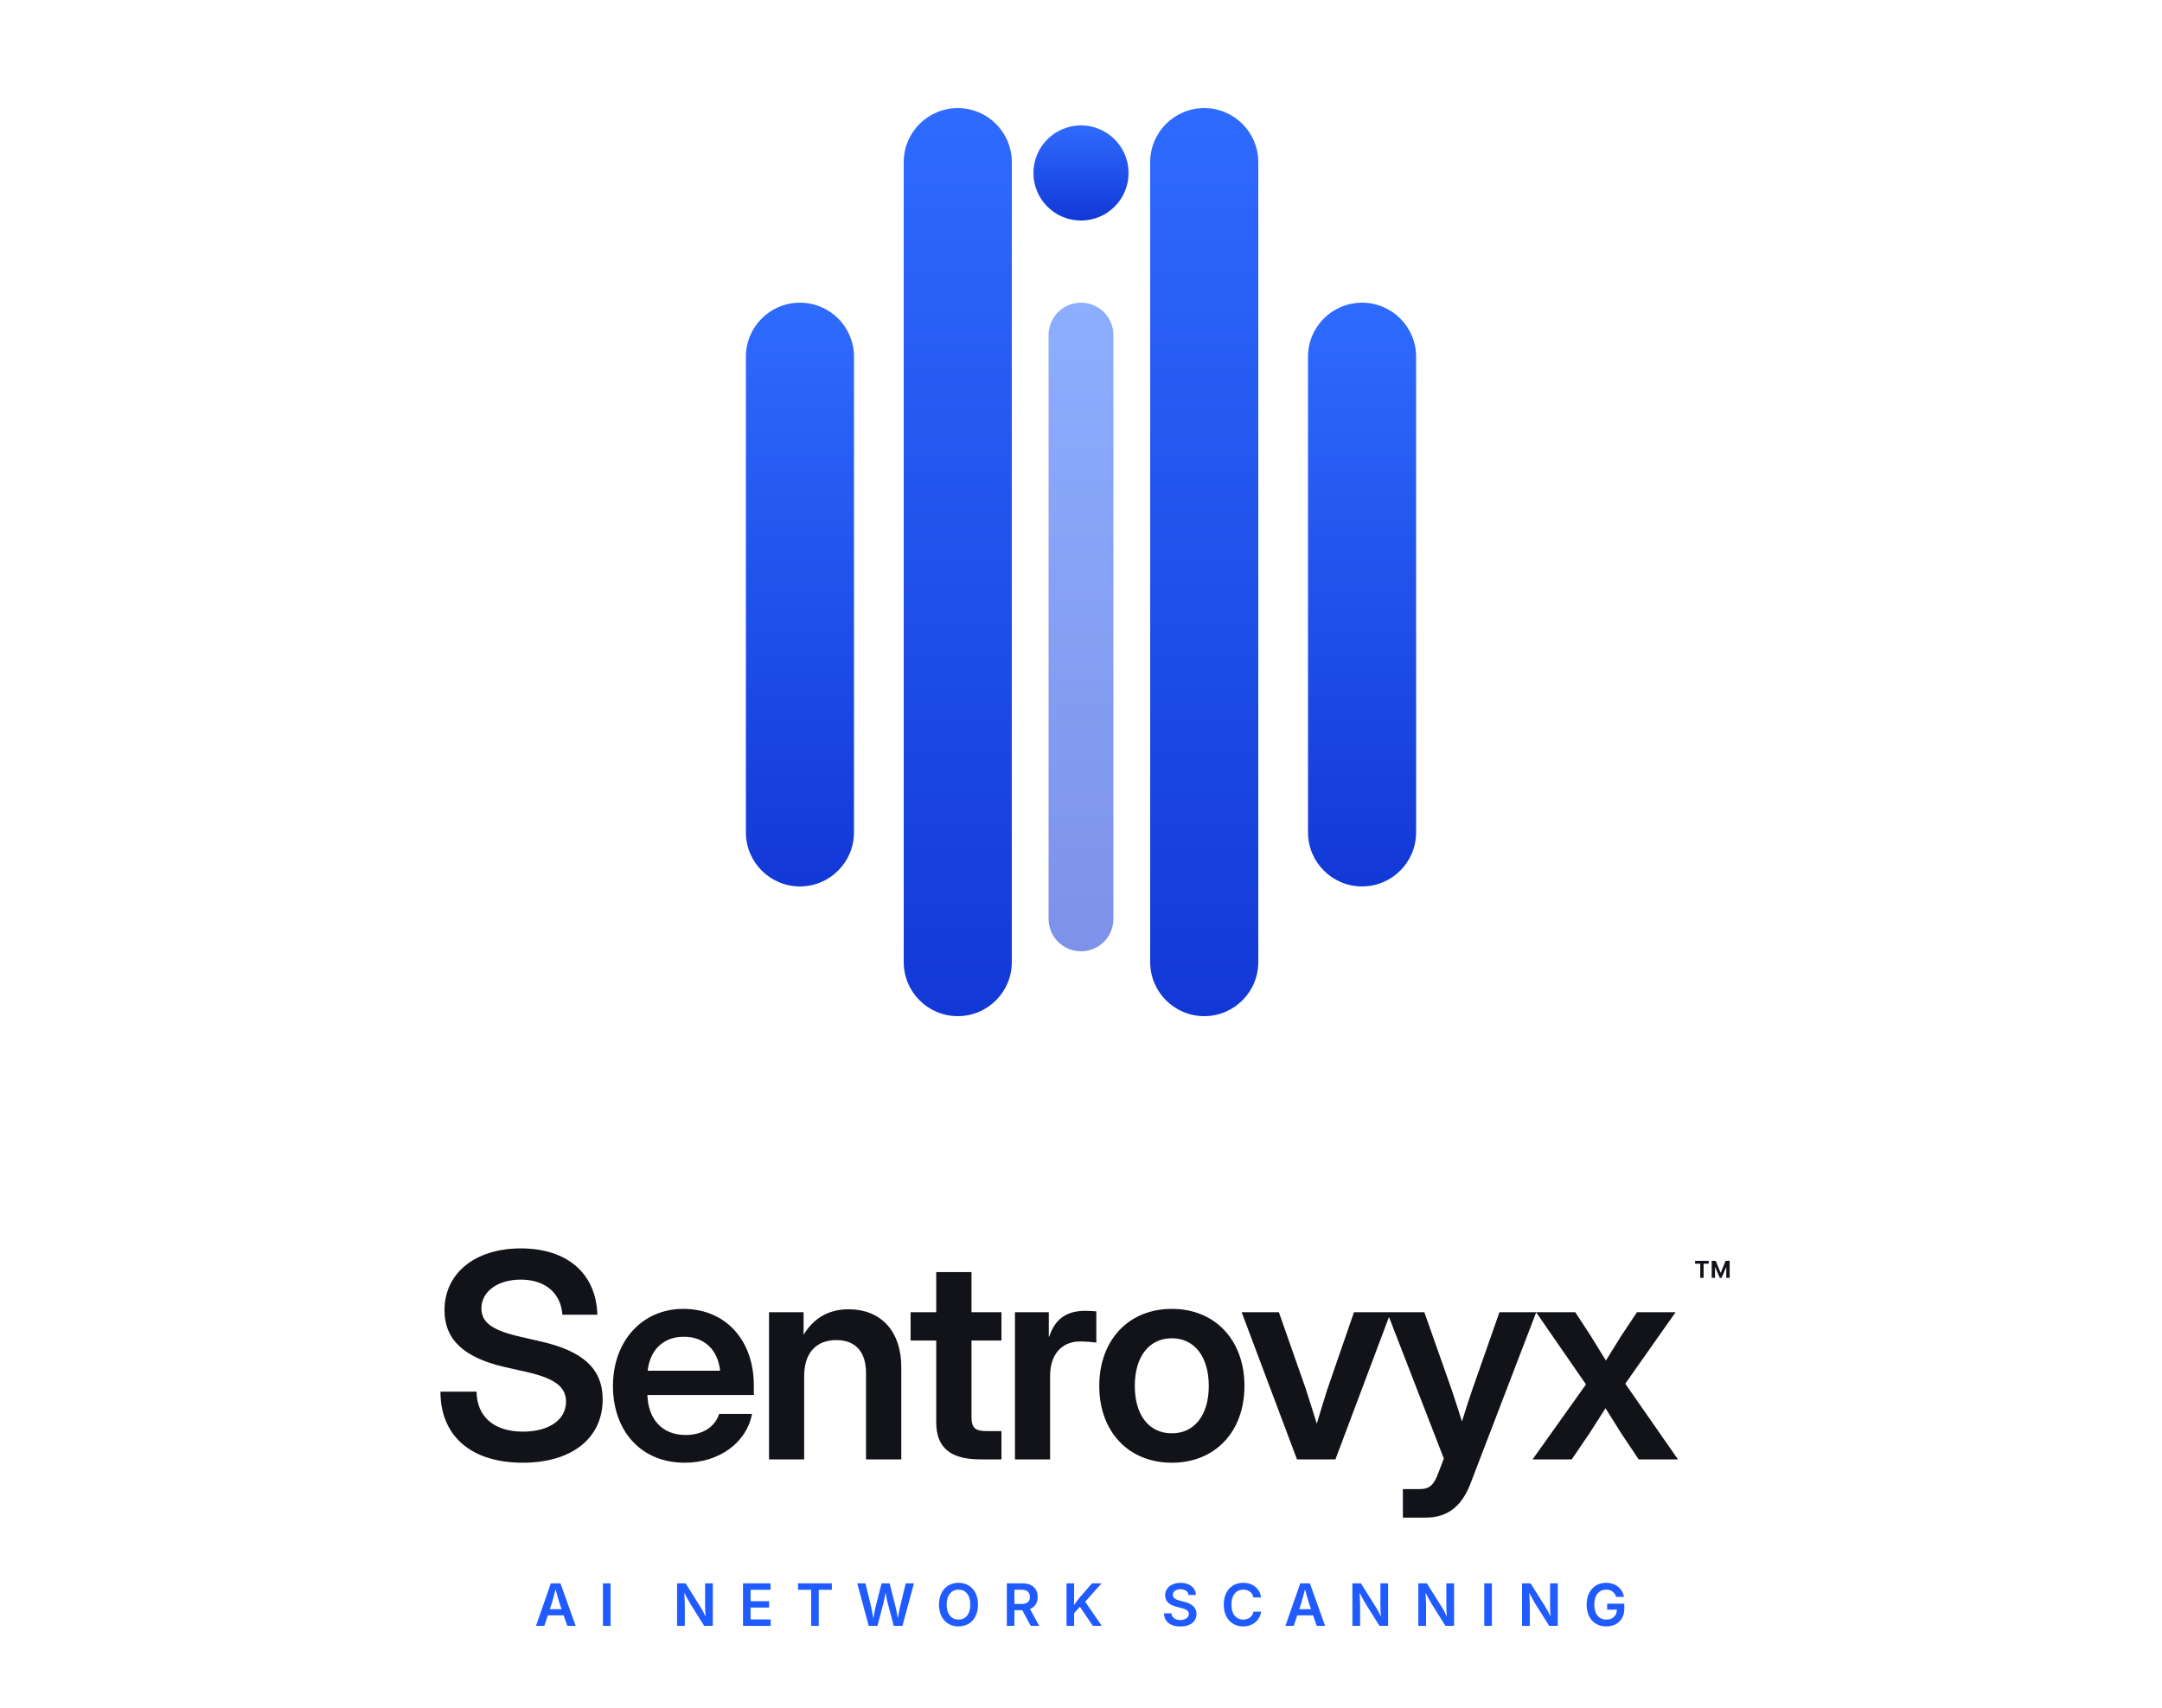
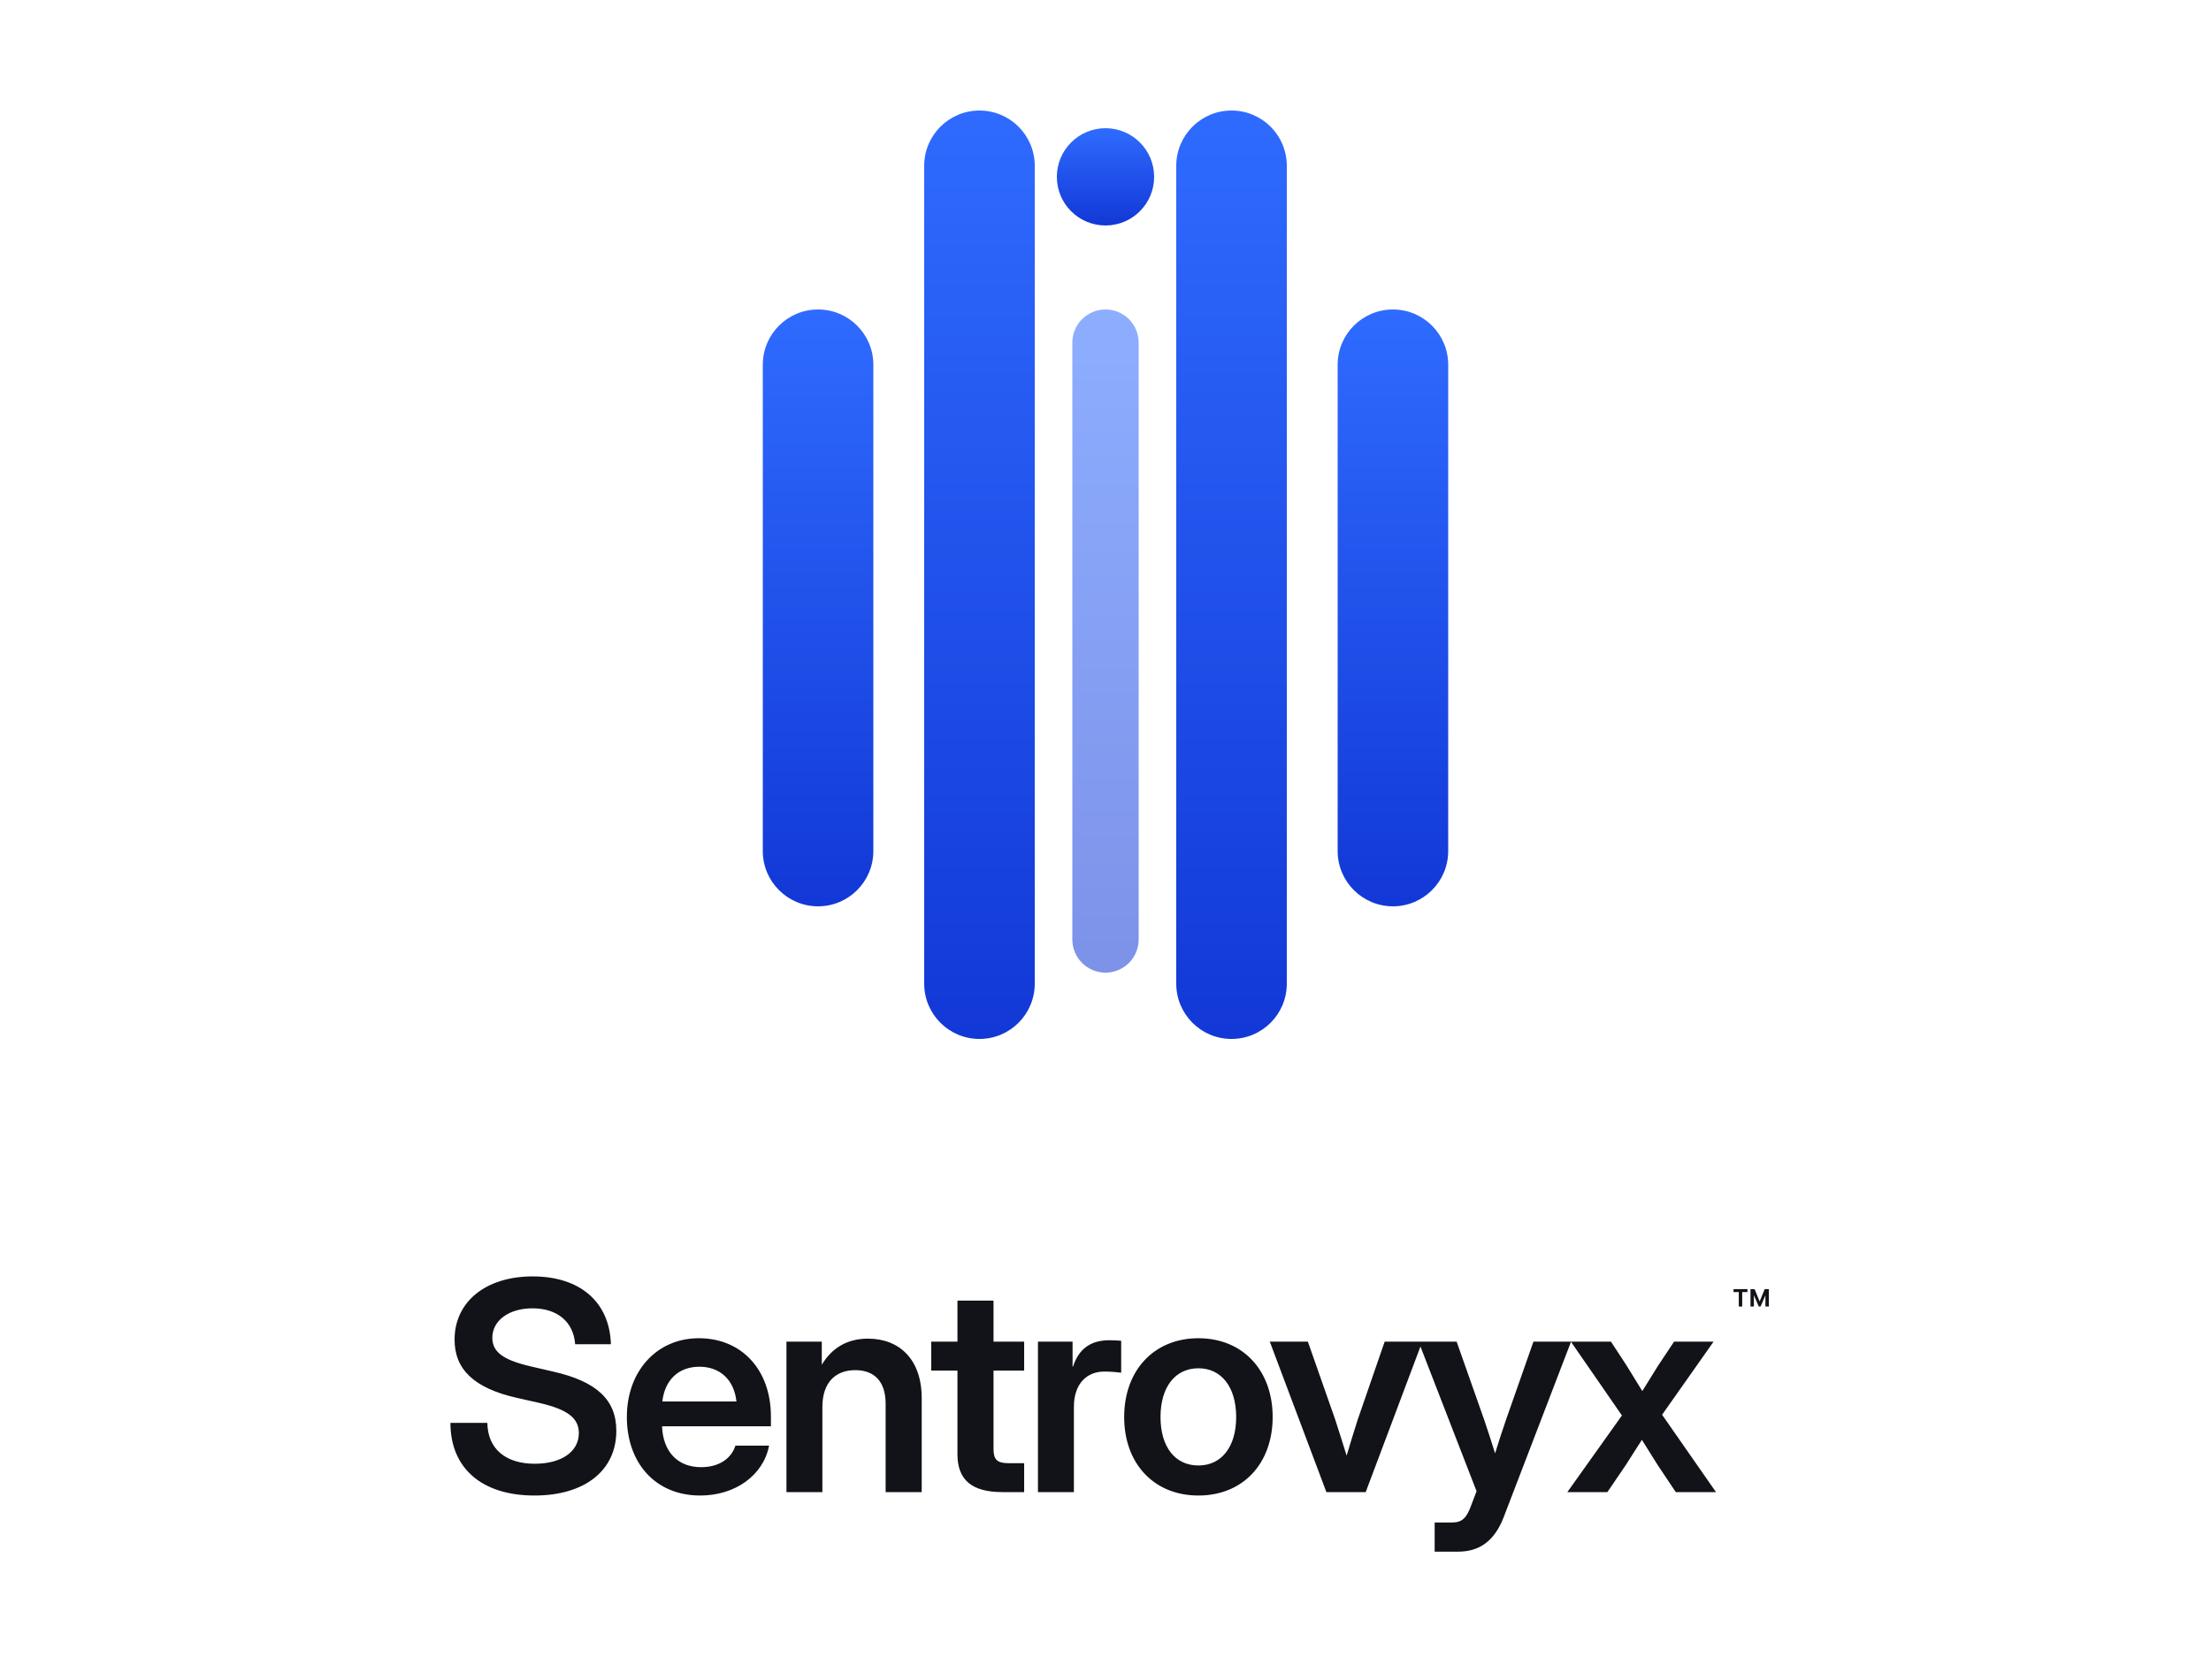
- <svg xmlns="http://www.w3.org/2000/svg" width="1000" height="790" viewBox="0 70 1000 790">
+ <svg xmlns="http://www.w3.org/2000/svg" width="1000" height="760" viewBox="0 70 1000 760">
  <defs>
    <linearGradient id="b" x1="0" y1="0" x2="0" y2="1" gradientUnits="objectBoundingBox">
      <stop offset="0" stop-color="#2F6BFF" />
      <stop offset="1" stop-color="#1238D6" />
    </linearGradient>
    <linearGradient id="bl" x1="0" y1="0" x2="0" y2="1">
      <stop offset="0" stop-color="#5B8CFF" />
      <stop offset="1" stop-color="#2F6BFF" />
    </linearGradient>
  </defs>
  <rect width="1000" height="1000" fill="#FFFFFF" />
  <g transform="translate(500 120) scale(1)" fill="url(#b)">
    <rect x="-155" y="90" width="50" height="270" rx="25" />
    <rect x="-82" y="0" width="50" height="420" rx="25" />
    <rect x="32" y="0" width="50" height="420" rx="25" />
    <rect x="105" y="90" width="50" height="270" rx="25" />
    <circle cx="0" cy="30" r="22" />
    <rect x="-15" y="90" width="30" height="300" rx="15" opacity=".55" />
  </g>
  <text x="500" y="745" text-anchor="middle" font-family="Inter Display" font-weight="600" font-size="132" letter-spacing="-4.0" fill="#111318">Sentrovyx<tspan font-size="30" font-weight="500" dy="-70" dx="6">™</tspan>
  </text>
-   <text x="500" y="822" text-anchor="middle" font-family="Inter" font-weight="600" font-size="27" letter-spacing="10" fill="#1F5BFF">AI NETWORK SCANNING</text>
</svg>
